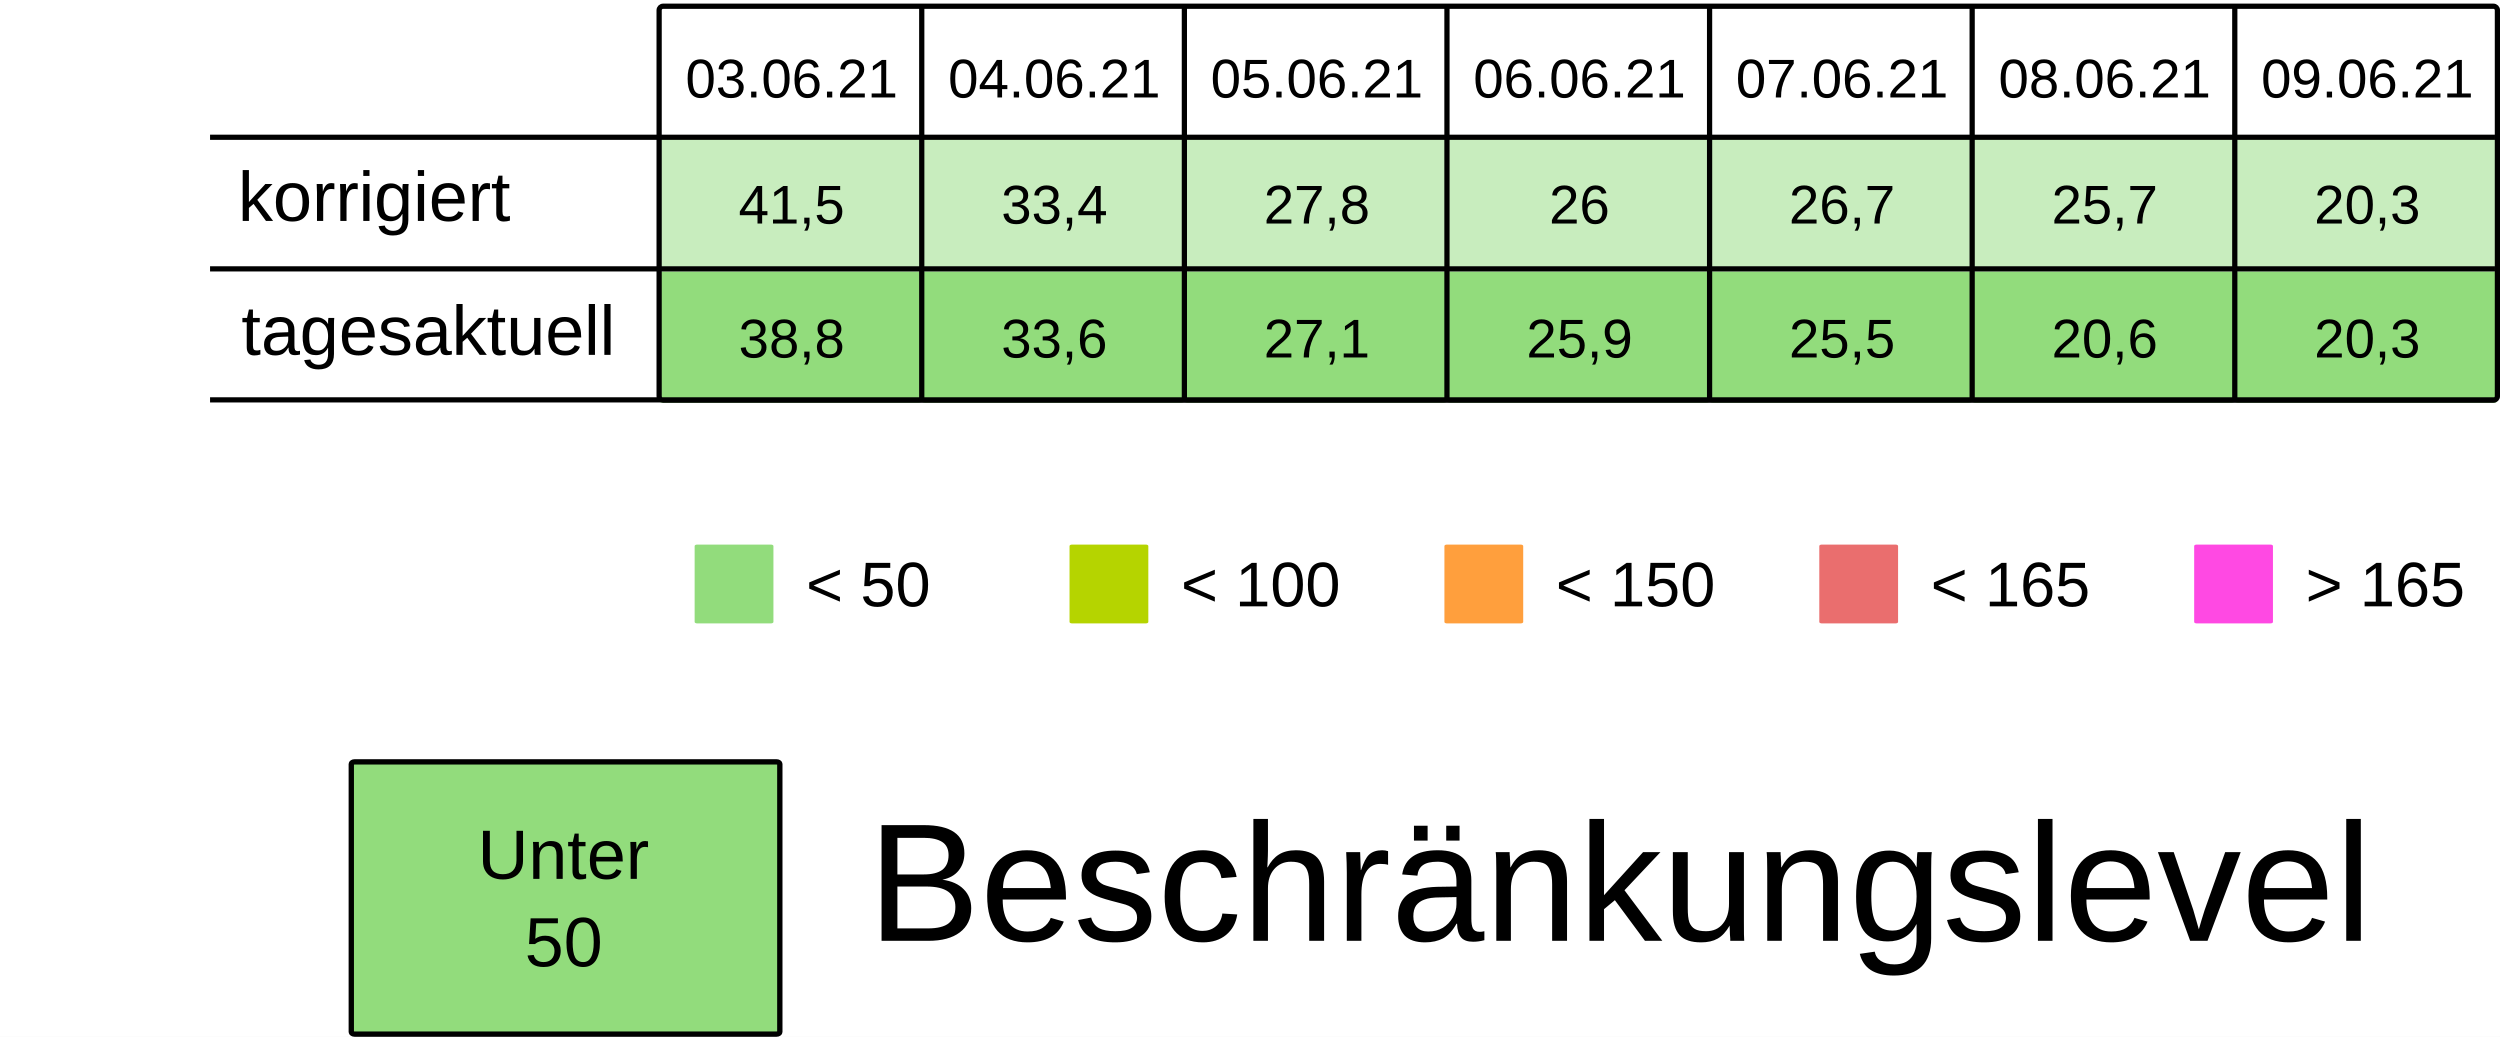
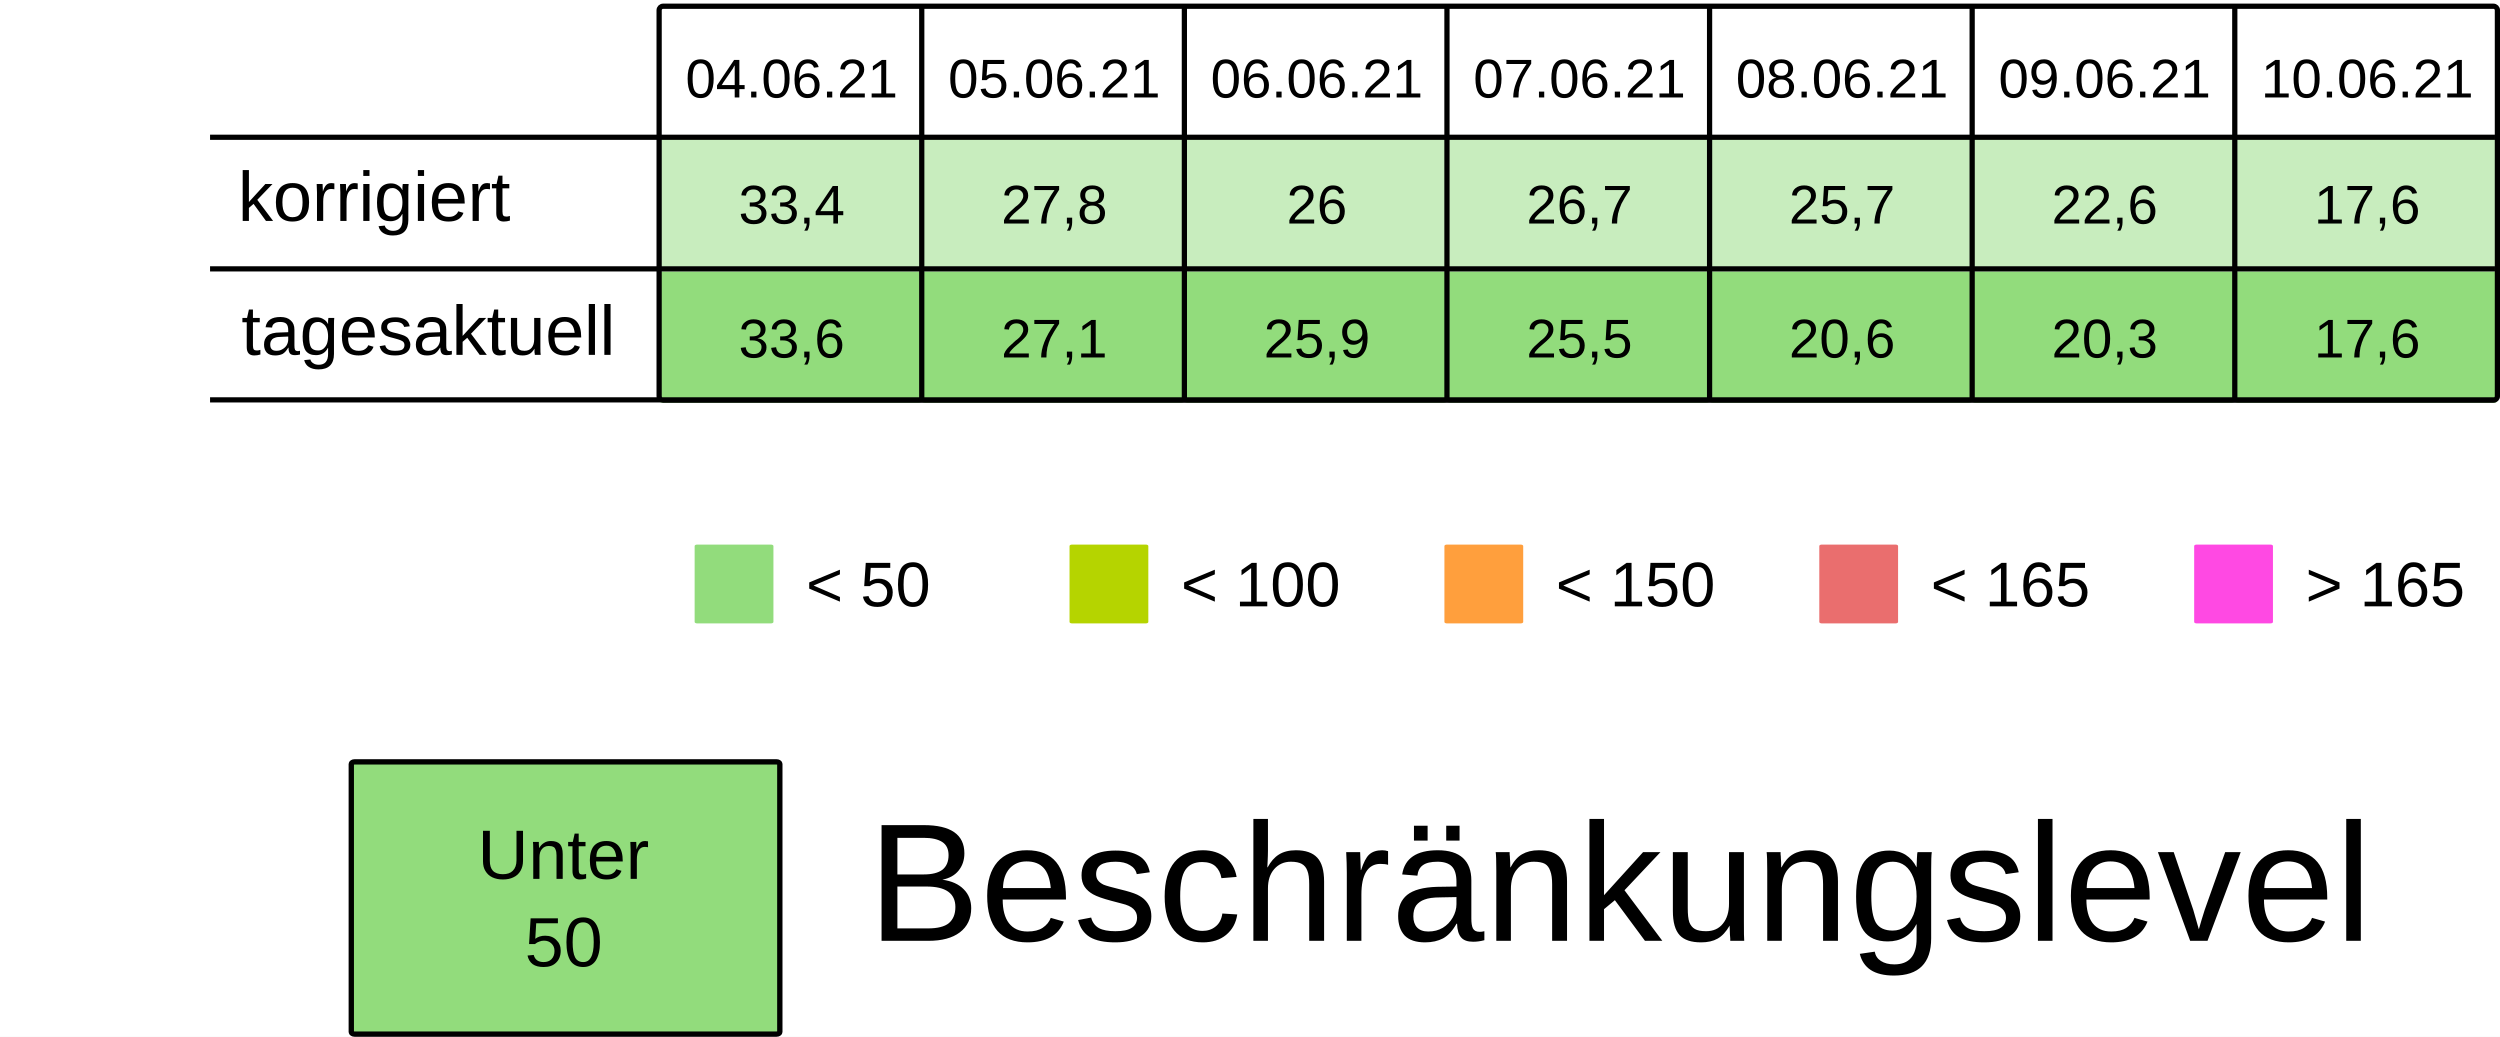
<svg xmlns="http://www.w3.org/2000/svg" viewBox="0 0 125.94 52.229" height="197.399" width="475.994">
  <rect width="100%" height="100%" x="-.001" fill="#fff" />
  <g transform="translate(-13.231 -25.355)">
    <rect ry=".106" rx=".169" y="32.284" x="46.434" height="6.615" width="13.229" fill="#92dc7c7F" />
    <rect ry=".106" rx=".169" y="32.284" x="59.664" height="6.615" width="13.229" fill="#92dc7c7F" />
    <rect ry=".106" rx=".169" y="32.284" x="72.893" height="6.615" width="13.229" fill="#92dc7c7F" />
    <rect ry=".106" rx=".169" y="32.284" x="86.122" height="6.615" width="13.229" fill="#92dc7c7F" />
    <rect ry=".106" rx=".169" y="32.284" x="99.351" height="6.615" width="13.229" fill="#92dc7c7F" />
    <rect ry=".106" rx=".169" y="32.284" x="112.58" height="6.615" width="13.229" fill="#92dc7c7F" />
    <rect ry=".106" rx=".169" y="32.284" x="125.809" height="6.615" width="13.229" fill="#92dc7c7F" />
    <text y="30.266" x="53.113" style="line-height:125%;-inkscape-font-specification:Arial;text-align:center" font-weight="400" font-size="2.749" letter-spacing="0" word-spacing="0" font-family="Arial" text-anchor="middle" stroke-width=".064">
-       <tspan style="text-align:center" y="30.266" x="53.113">03.06.21</tspan>
+       <tspan style="text-align:center" y="30.266" x="53.113">04.06.21</tspan>
    </text>
    <text y="30.266" x="66.342" style="line-height:125%;-inkscape-font-specification:Arial;text-align:center" font-weight="400" font-size="2.749" letter-spacing="0" word-spacing="0" font-family="Arial" text-anchor="middle" stroke-width=".064">
-       <tspan style="text-align:center" y="30.266" x="66.342">04.06.21</tspan>
+       <tspan style="text-align:center" y="30.266" x="66.342">05.06.21</tspan>
    </text>
    <text y="30.266" x="79.571" style="line-height:125%;-inkscape-font-specification:Arial;text-align:center" font-weight="400" font-size="2.749" letter-spacing="0" word-spacing="0" font-family="Arial" text-anchor="middle" stroke-width=".064">
-       <tspan style="text-align:center" y="30.266" x="79.571">05.06.21</tspan>
+       <tspan style="text-align:center" y="30.266" x="79.571">06.06.21</tspan>
    </text>
    <text y="30.266" x="92.8" style="line-height:125%;-inkscape-font-specification:Arial;text-align:center" font-weight="400" font-size="2.749" letter-spacing="0" word-spacing="0" font-family="Arial" text-anchor="middle" stroke-width=".064">
-       <tspan style="text-align:center" y="30.266" x="92.8">06.06.21</tspan>
+       <tspan style="text-align:center" y="30.266" x="92.8">07.06.21</tspan>
    </text>
    <text y="30.266" x="106.029" style="line-height:125%;-inkscape-font-specification:Arial;text-align:center" font-weight="400" font-size="2.749" letter-spacing="0" word-spacing="0" font-family="Arial" text-anchor="middle" stroke-width=".064">
-       <tspan style="text-align:center" y="30.266" x="106.029">07.06.21</tspan>
+       <tspan style="text-align:center" y="30.266" x="106.029">08.06.21</tspan>
    </text>
    <text y="30.266" x="119.258" style="line-height:125%;-inkscape-font-specification:Arial;text-align:center" font-weight="400" font-size="2.749" letter-spacing="0" word-spacing="0" font-family="Arial" text-anchor="middle" stroke-width=".064">
-       <tspan style="text-align:center" y="30.266" x="119.258">08.06.21</tspan>
+       <tspan style="text-align:center" y="30.266" x="119.258">09.06.21</tspan>
    </text>
    <text y="30.266" x="132.488" style="line-height:125%;-inkscape-font-specification:Arial;text-align:center" font-weight="400" font-size="2.749" letter-spacing="0" word-spacing="0" font-family="Arial" text-anchor="middle" stroke-width=".064">
-       <tspan style="text-align:center" y="30.266" x="132.488">09.06.21</tspan>
+       <tspan style="text-align:center" y="30.266" x="132.488">10.06.21</tspan>
    </text>
    <text y="36.616" x="53.113" style="line-height:125%;-inkscape-font-specification:Arial;text-align:center" font-weight="400" font-size="2.749" letter-spacing="0" word-spacing="0" font-family="Arial" text-anchor="middle" stroke-width=".064">
-       <tspan style="text-align:center" y="36.616" x="53.113">41,5</tspan>
+       <tspan style="text-align:center" y="36.616" x="53.113">33,4</tspan>
    </text>
    <text y="36.616" x="66.342" style="line-height:125%;-inkscape-font-specification:Arial;text-align:center" font-weight="400" font-size="2.749" letter-spacing="0" word-spacing="0" font-family="Arial" text-anchor="middle" stroke-width=".064">
-       <tspan style="text-align:center" y="36.616" x="66.342">33,4</tspan>
+       <tspan style="text-align:center" y="36.616" x="66.342">27,8</tspan>
    </text>
    <text y="36.616" x="79.571" style="line-height:125%;-inkscape-font-specification:Arial;text-align:center" font-weight="400" font-size="2.749" letter-spacing="0" word-spacing="0" font-family="Arial" text-anchor="middle" stroke-width=".064">
-       <tspan style="text-align:center" y="36.616" x="79.571">27,8</tspan>
+       <tspan style="text-align:center" y="36.616" x="79.571">26</tspan>
    </text>
    <text y="36.616" x="92.8" style="line-height:125%;-inkscape-font-specification:Arial;text-align:center" font-weight="400" font-size="2.749" letter-spacing="0" word-spacing="0" font-family="Arial" text-anchor="middle" stroke-width=".064">
-       <tspan style="text-align:center" y="36.616" x="92.8">26</tspan>
+       <tspan style="text-align:center" y="36.616" x="92.8">26,7</tspan>
    </text>
    <text y="36.616" x="106.029" style="line-height:125%;-inkscape-font-specification:Arial;text-align:center" font-weight="400" font-size="2.749" letter-spacing="0" word-spacing="0" font-family="Arial" text-anchor="middle" stroke-width=".064">
-       <tspan style="text-align:center" y="36.616" x="106.029">26,7</tspan>
+       <tspan style="text-align:center" y="36.616" x="106.029">25,7</tspan>
    </text>
    <text y="36.616" x="119.258" style="line-height:125%;-inkscape-font-specification:Arial;text-align:center" font-weight="400" font-size="2.749" letter-spacing="0" word-spacing="0" font-family="Arial" text-anchor="middle" stroke-width=".064">
-       <tspan style="text-align:center" y="36.616" x="119.258">25,7</tspan>
+       <tspan style="text-align:center" y="36.616" x="119.258">22,6</tspan>
    </text>
    <text y="36.616" x="132.488" style="line-height:125%;-inkscape-font-specification:Arial;text-align:center" font-weight="400" font-size="2.749" letter-spacing="0" word-spacing="0" font-family="Arial" text-anchor="middle" stroke-width=".064">
-       <tspan style="text-align:center" y="36.616" x="132.488">20,3</tspan>
+       <tspan style="text-align:center" y="36.616" x="132.488">17,6</tspan>
    </text>
    <rect ry=".071" rx=".12" y="52.79" x="48.224" height="3.969" width="3.969" fill="#92dc7c" />
    <text y="55.896" x="53.84" style="line-height:125%;-inkscape-font-specification:Arial" font-weight="400" font-size="3.175" letter-spacing="0" word-spacing="0" font-family="Arial" stroke-width=".265">
      <tspan y="55.896" x="53.84">&lt; 50</tspan>
    </text>
    <rect ry=".071" rx=".12" y="52.79" x="67.11" height="3.969" width="3.969" fill="#B5D400" />
    <text y="55.896" x="72.726" style="line-height:125%;-inkscape-font-specification:Arial" font-weight="400" font-size="3.175" letter-spacing="0" word-spacing="0" font-family="Arial" stroke-width=".265">
      <tspan y="55.896" x="72.726">&lt; 100</tspan>
    </text>
    <rect ry=".071" rx=".12" y="52.79" x="104.88" height="3.969" width="3.969" fill="#ea6e6e" />
    <text y="55.896" x="110.496" style="line-height:125%;-inkscape-font-specification:Arial" font-weight="400" font-size="3.175" letter-spacing="0" word-spacing="0" font-family="Arial" stroke-width=".265">
      <tspan y="55.896" x="110.496">&lt; 165</tspan>
    </text>
    <rect ry=".071" rx=".12" y="52.79" x="123.765" height="3.969" width="3.969" fill="#FF49E3" />
    <text y="55.896" x="129.381" style="line-height:125%;-inkscape-font-specification:Arial" font-weight="400" font-size="3.175" letter-spacing="0" word-spacing="0" font-family="Arial" stroke-width=".265">
      <tspan y="55.896" x="129.381">&gt; 165</tspan>
    </text>
    <rect ry=".071" rx=".12" y="52.79" x="85.995" height="3.969" width="3.969" fill="#ff9f3d" />
    <text y="55.896" x="91.61" style="line-height:125%;-inkscape-font-specification:Arial" font-weight="400" font-size="3.175" letter-spacing="0" word-spacing="0" font-family="Arial" stroke-width=".265">
      <tspan y="55.896" x="91.61">&lt; 150</tspan>
    </text>
    <rect ry=".106" rx=".169" y="39.031" x="46.435" height="6.615" width="13.229" fill="#92dc7c" />
    <rect ry=".106" rx=".169" y="39.031" x="59.665" height="6.615" width="13.229" fill="#92dc7c" />
    <rect ry=".106" rx=".169" y="39.031" x="72.894" height="6.615" width="13.229" fill="#92dc7c" />
    <rect ry=".106" rx=".169" y="39.031" x="86.123" height="6.615" width="13.229" fill="#92dc7c" />
    <rect ry=".106" rx=".169" y="39.031" x="99.352" height="6.615" width="13.229" fill="#92dc7c" />
    <rect ry=".106" rx=".169" y="39.031" x="112.581" height="6.615" width="13.229" fill="#92dc7c" />
    <rect ry=".106" rx=".169" y="39.031" x="125.81" height="6.615" width="13.229" fill="#92dc7c" />
    <text y="43.363" x="53.114" style="line-height:125%;-inkscape-font-specification:Arial;text-align:center" font-weight="400" font-size="2.749" letter-spacing="0" word-spacing="0" font-family="Arial" text-anchor="middle" stroke-width=".064">
-       <tspan style="text-align:center" y="43.363" x="53.114">38,8</tspan>
+       <tspan style="text-align:center" y="43.363" x="53.114">33,6</tspan>
    </text>
    <text y="43.363" x="66.343" style="line-height:125%;-inkscape-font-specification:Arial;text-align:center" font-weight="400" font-size="2.749" letter-spacing="0" word-spacing="0" font-family="Arial" text-anchor="middle" stroke-width=".064">
-       <tspan style="text-align:center" y="43.363" x="66.343">33,6</tspan>
+       <tspan style="text-align:center" y="43.363" x="66.343">27,1</tspan>
    </text>
    <text y="43.363" x="79.572" style="line-height:125%;-inkscape-font-specification:Arial;text-align:center" font-weight="400" font-size="2.749" letter-spacing="0" word-spacing="0" font-family="Arial" text-anchor="middle" stroke-width=".064">
-       <tspan style="text-align:center" y="43.363" x="79.572">27,1</tspan>
+       <tspan style="text-align:center" y="43.363" x="79.572">25,9</tspan>
    </text>
    <text y="43.363" x="92.801" style="line-height:125%;-inkscape-font-specification:Arial;text-align:center" font-weight="400" font-size="2.749" letter-spacing="0" word-spacing="0" font-family="Arial" text-anchor="middle" stroke-width=".064">
-       <tspan style="text-align:center" y="43.363" x="92.801">25,9</tspan>
+       <tspan style="text-align:center" y="43.363" x="92.801">25,5</tspan>
    </text>
    <text y="43.363" x="106.03" style="line-height:125%;-inkscape-font-specification:Arial;text-align:center" font-weight="400" font-size="2.749" letter-spacing="0" word-spacing="0" font-family="Arial" text-anchor="middle" stroke-width=".064">
-       <tspan style="text-align:center" y="43.363" x="106.03">25,5</tspan>
+       <tspan style="text-align:center" y="43.363" x="106.03">20,6</tspan>
    </text>
    <text y="43.363" x="119.259" style="line-height:125%;-inkscape-font-specification:Arial;text-align:center" font-weight="400" font-size="2.749" letter-spacing="0" word-spacing="0" font-family="Arial" text-anchor="middle" stroke-width=".064">
-       <tspan style="text-align:center" y="43.363" x="119.259">20,6</tspan>
+       <tspan style="text-align:center" y="43.363" x="119.259">20,3</tspan>
    </text>
    <text y="43.363" x="132.489" style="line-height:125%;-inkscape-font-specification:Arial;text-align:center" font-weight="400" font-size="2.749" letter-spacing="0" word-spacing="0" font-family="Arial" text-anchor="middle" stroke-width=".064">
-       <tspan style="text-align:center" y="43.363" x="132.489">20,3</tspan>
+       <tspan style="text-align:center" y="43.363" x="132.489">17,6</tspan>
    </text>
    <text style="line-height:125%;-inkscape-font-specification:Arial" x="25.224" y="36.483" font-weight="400" font-size="3.528" font-family="Arial" letter-spacing="0" word-spacing="0" stroke-width=".265">
      <tspan x="25.224" y="36.483">korrigiert</tspan>
    </text>
    <text style="line-height:125%;-inkscape-font-specification:Arial" x="25.396" y="43.23" font-weight="400" font-size="3.528" font-family="Arial" letter-spacing="0" word-spacing="0" stroke-width=".265">
      <tspan x="25.396" y="43.23">tagesaktuell</tspan>
    </text>
    <path d="M59.665 25.802v19.844zm13.23 0v19.844zm13.228 0v19.844zm13.23 0v19.844zm13.228 0v19.844zm13.23 0v19.844zM23.812 32.27h115.096zm0 6.629h115.096zm0 6.6h115.096zm22.823-19.83h92.206c.11 0 .2.09.2.2v19.445a.2.2 0 01-.2.2H46.635a.2.2 0 01-.2-.2V25.869c0-.11.089-.2.2-.2z" fill="none" stroke="#000" stroke-width=".264" />
    <rect ry=".108" rx=".169" y="63.735" x="30.927" height="13.715" width="21.588" fill="#92dc7c" stroke-miterlimit="0" stroke="#000" stroke-width=".269" />
    <text y="69.629" x="41.626" style="line-height:125%;-inkscape-font-specification:Arial;text-align:center" font-weight="400" font-size="3.528" letter-spacing="0" word-spacing="0" font-family="Arial" text-anchor="middle" stroke-width=".265">
      <tspan style="text-align:center" y="69.629" x="42.1">Unter</tspan>
      <tspan style="text-align:center" y="74.038" x="41.626">50</tspan>
    </text>
    <text style="line-height:125%;-inkscape-font-specification:Arial" x="56.955" y="72.75" font-weight="400" font-size="8.467" font-family="Arial" letter-spacing="0" word-spacing="0" stroke-width=".265">
      <tspan x="56.955" y="72.75">Beschränkungslevel</tspan>
    </text>
  </g>
</svg>
